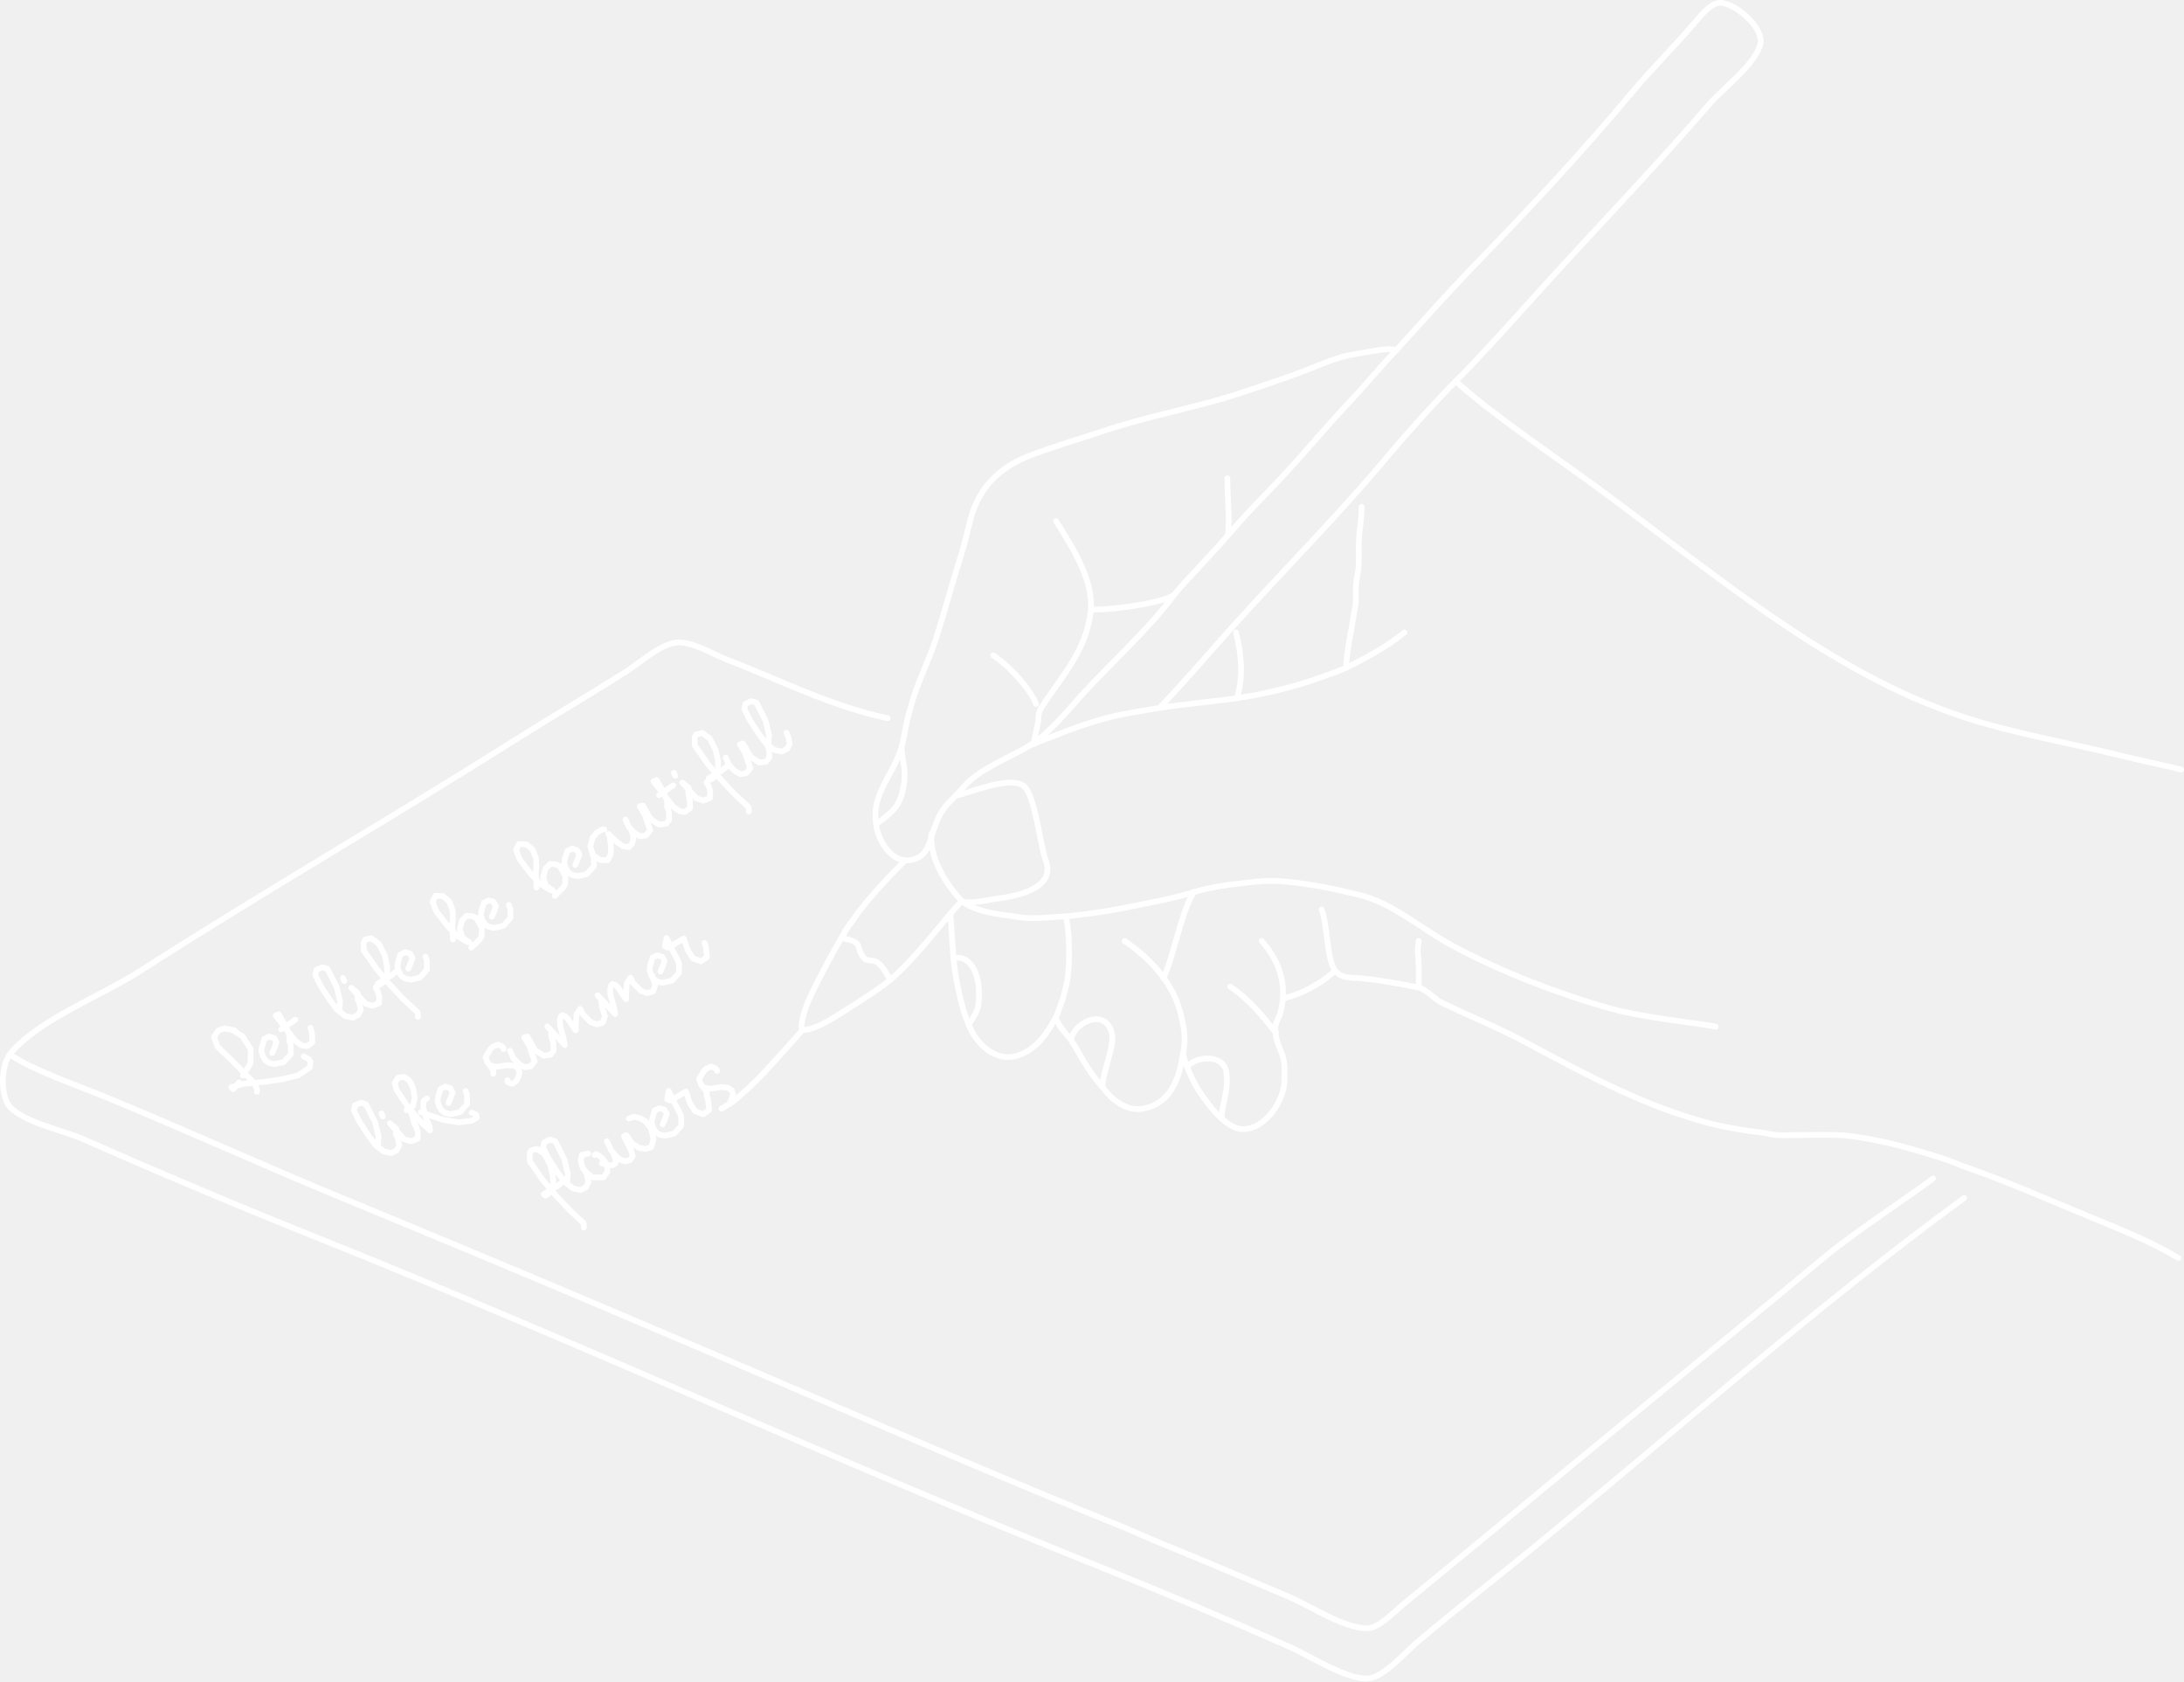
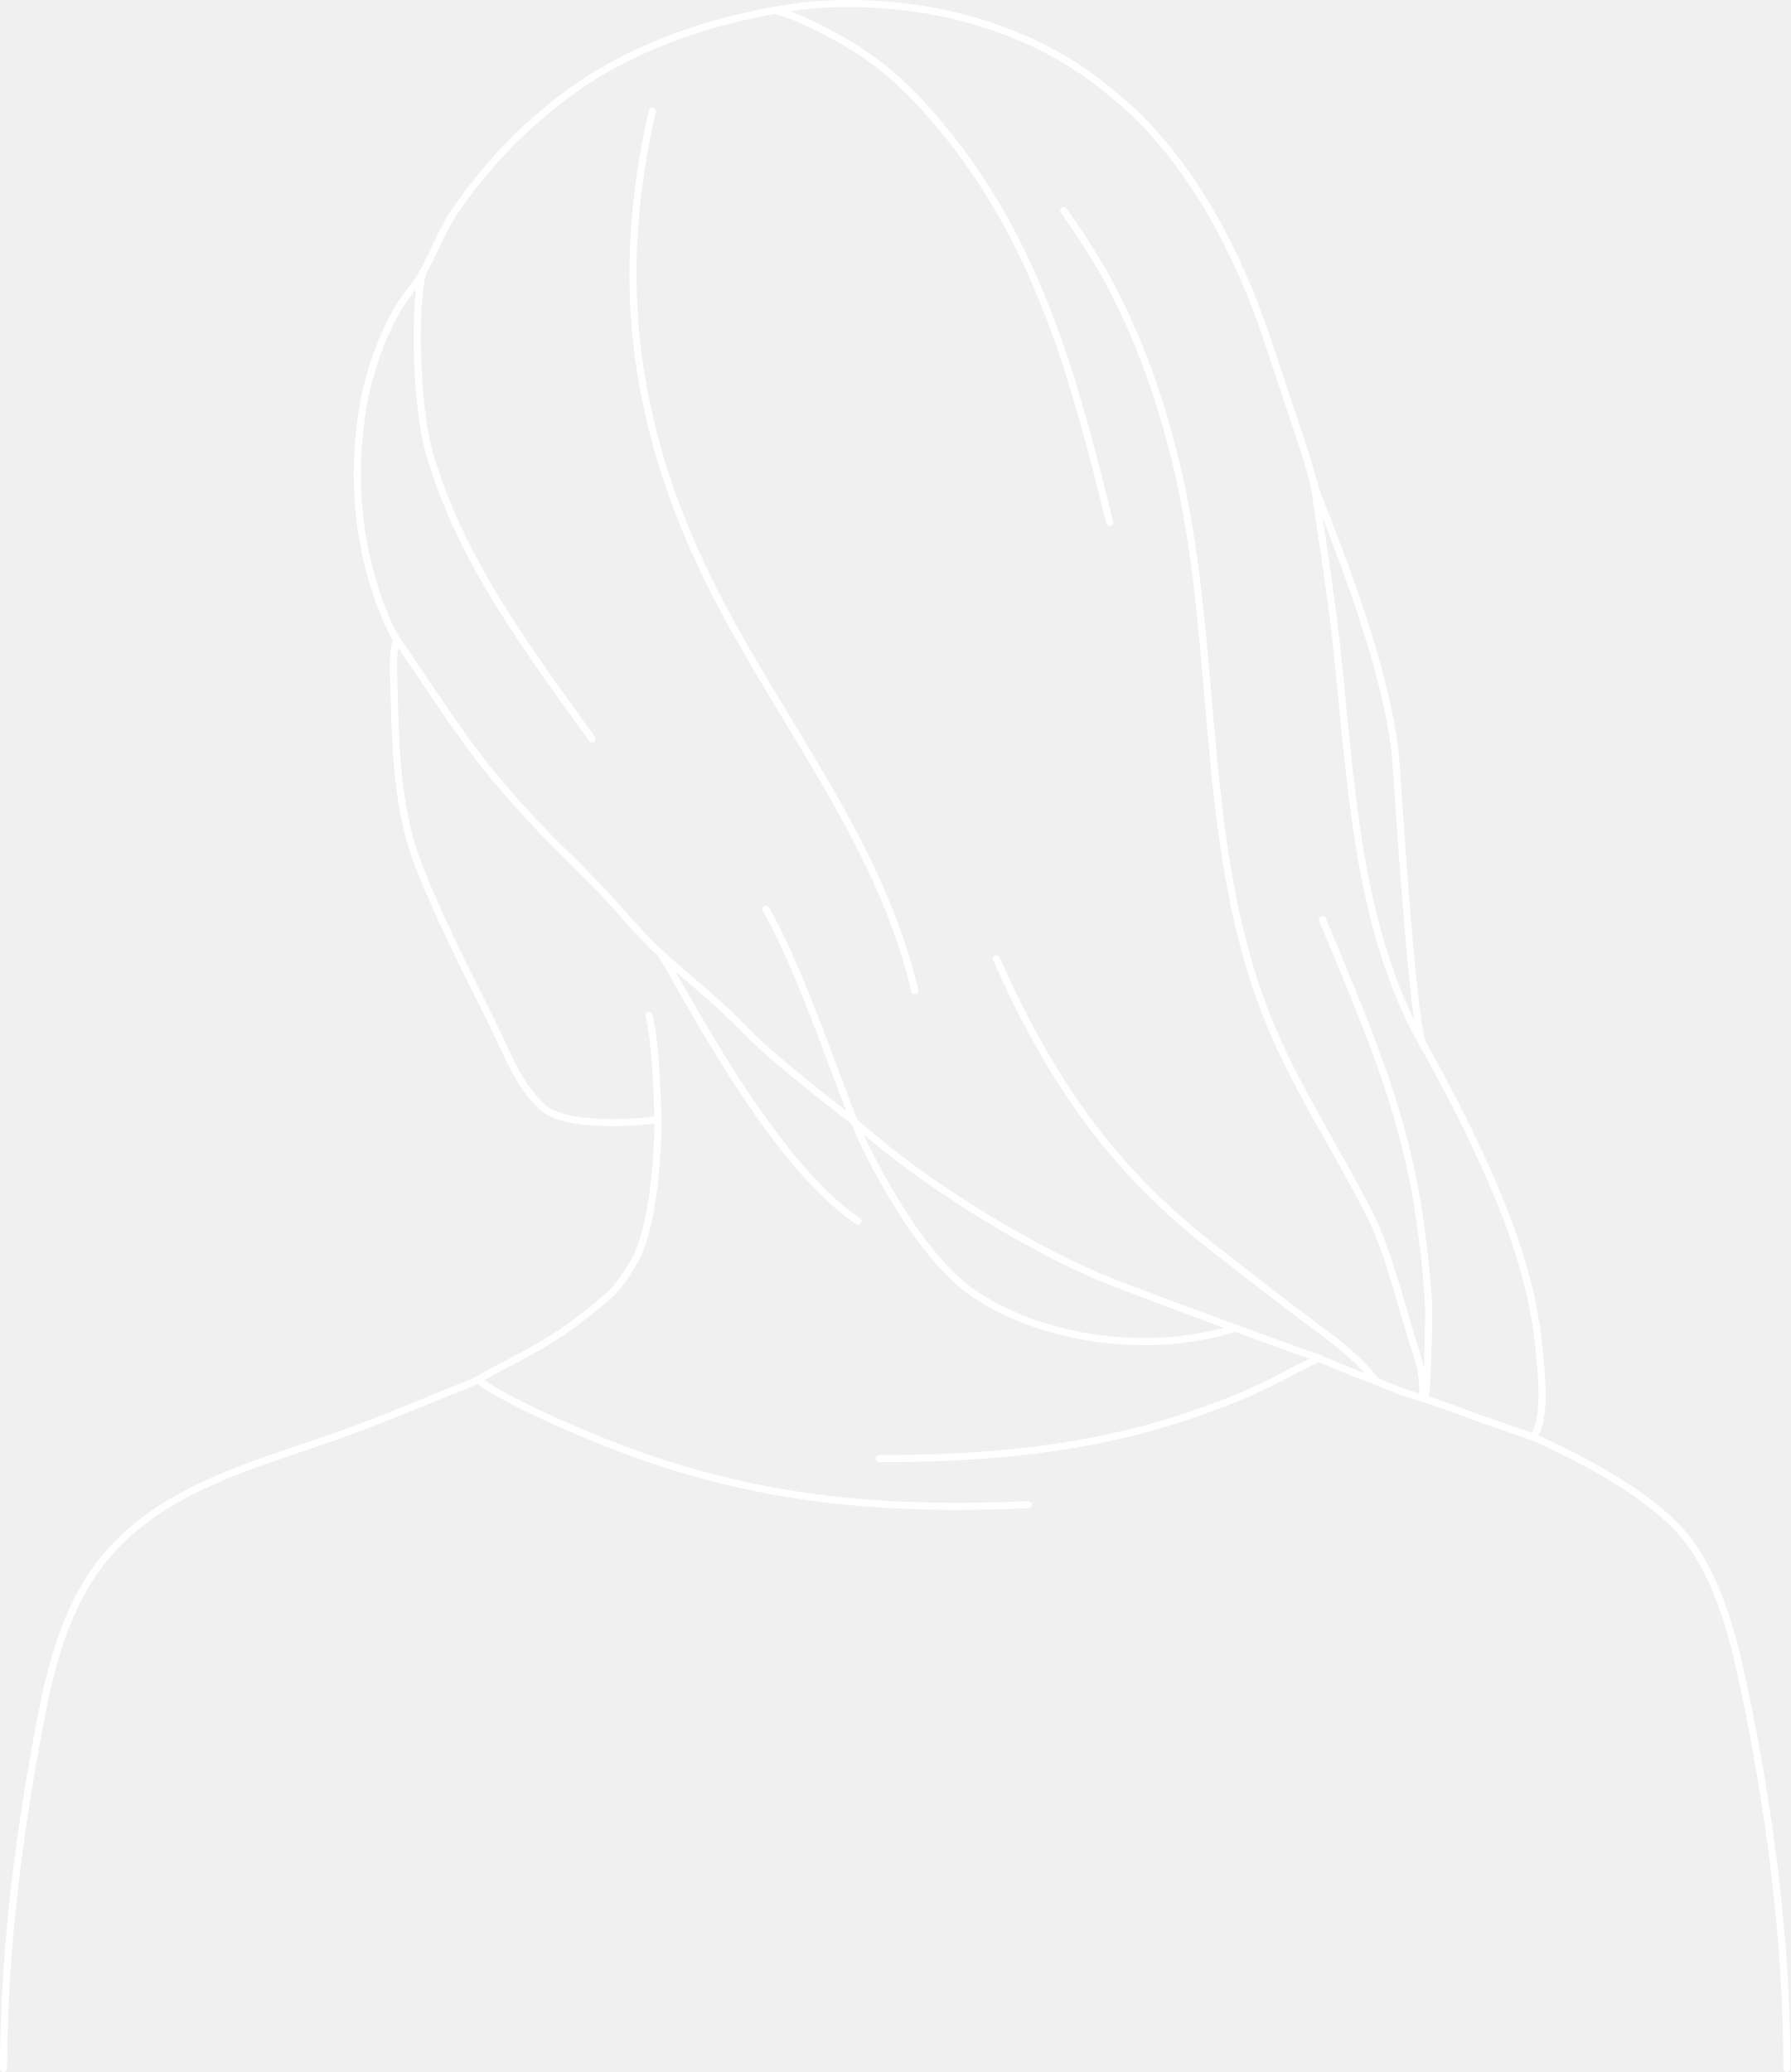
- <svg xmlns="http://www.w3.org/2000/svg" width="764.833" height="588.717" viewBox="0 0 764.833 588.717" version="1.1" id="svg1" xml:space="preserve">
+ <svg xmlns="http://www.w3.org/2000/svg" width="505" height="584.395" viewBox="0 0 505 584.395" version="1.1" id="svg1" xml:space="preserve">
  <defs id="defs1" />
-   <g id="layer1" transform="translate(-577.1672,-247.5464)">
-     <path style="fill:none;stroke:#ffffff;stroke-width:2;stroke-linecap:round;stroke-linejoin:round;stroke-dasharray:none;stroke-opacity:1" d="m 1040,566 c 2.068,5.292 1.799,17.545 4.722,21.389 2.289,3.009 6.271,2.381 9.278,2.694 7.637,0.796 13.306,1.933 20,3.25 2.49,0.49 5.41,3.985 8,5.25 9.606,4.692 19.549,8.591 29,13.667 21.685,11.646 43.02,23.144 66,28.889 5.054,1.263 12.013,2.402 17,2.944 2.132,0.232 2.886,0.623 5,0.833 1.898,0.189 3.307,0.083 5,0.083 3.681,0 15.242,-0.291 19,0.083 11.733,1.168 22.916,4.402 34,7.917 3.384,1.073 5.665,2.16 9,3.333 14.961,5.264 29.824,11.826 44,17.667 9.472,3.903 20.861,8.432 30,14" id="path1153" />
-     <path style="fill:none;stroke:#ffffff;stroke-width:2;stroke-linecap:round;stroke-linejoin:round;stroke-dasharray:none;stroke-opacity:1" d="m 939.238,507.437 c -3.716,3.263 -15.563,7.525 -22.155,13.202 -1.659,1.429 -2.395,2.443 -4.167,4.361 -2.125,2.301 -3.788,3.654 -5.444,6 -1.846,2.615 -2.595,5.224 -3.639,8 -1.124,2.987 -1.62,8.801 -8.049,9.743 -6.235,0.914 -11.058,-6.497 -11.824,-12.576" id="path1152" />
-     <path style="fill:none;stroke:#ffffff;stroke-width:2;stroke-linecap:round;stroke-linejoin:round;stroke-dasharray:none;stroke-opacity:1" d="m 1265,667 c -52.418,38.323 -101.705,82.291 -152,123.389 -12.96,10.59 -26.201,20.883 -39,31.667 -4.365,3.678 -11.35,11.918 -17,13.056 -6.901,1.39 -21.574,-8.02 -28,-10.861 -23.149,-10.235 -45.289,-19.56 -69,-29.056 -91.707,-36.725 -178.993,-77.155 -271,-114 -27.71,-11.097 -55.16,-22.636 -83,-34.944 -6.706,-2.965 -24.227,-6.514 -26.667,-13.278 -2.242,-6.215 -1.03,-13.683 1.778,-16.944 10.048,-11.669 31.444,-19.74 44.889,-28.361 43.167,-27.679 87.653,-53.301 131,-80.694 12.903,-8.154 26.098,-15.846 39,-24 5.091,-3.217 12.303,-9.825 18,-10.444 5.42,-0.59 13.217,4.256 18,6.083 17.509,6.688 36.593,16.393 56,20.389" id="path1151" />
-     <path style="fill:none;stroke:#ffffff;stroke-width:2;stroke-linecap:round;stroke-linejoin:round;stroke-dasharray:none;stroke-opacity:1" d="m 581,617 c 7.482,5.156 23.995,10.877 34,15 27.475,11.321 54.527,23.68 82,35 60.032,24.736 118.271,49.45 178,75.167 30.219,13.011 64.238,27.457 94,39.444 3.883,1.564 10.539,4.582 15,6.389 14.914,6.041 29.912,12.454 44,18.389 8.203,3.456 19.613,11.278 28,11.278 3.837,0 8.768,-5.196 12,-7.889 11.279,-9.399 22.708,-18.616 34,-28 37.879,-31.478 76.163,-62.47 114,-94 10.164,-8.47 30.604,-21.909 38.144,-27.618" id="path1150" />
-     <path style="fill:none;stroke:#ffffff;stroke-width:2;stroke-linecap:round;stroke-linejoin:round;stroke-dasharray:none;stroke-opacity:1" d="m 916.355,606.253 c 2.577,6.562 9.493,13.701 17.645,10.72 6.408,-2.344 9.941,-7.599 13.129,-13.669" id="path1149" />
-     <path style="fill:none;stroke:#ffffff;stroke-width:2;stroke-linecap:round;stroke-linejoin:round;stroke-dasharray:none;stroke-opacity:1" d="m 1008,593 c 6.88,4.683 11.212,10.165 15.898,16.066" id="path1148" />
-     <path style="fill:none;stroke:#ffffff;stroke-width:2;stroke-linecap:round;stroke-linejoin:round;stroke-dasharray:none;stroke-opacity:1" d="m 1044,588 c -4.421,4.198 -12.121,7.995 -17,9" id="path1147" />
-     <path style="fill:none;stroke:#ffffff;stroke-width:2;stroke-linecap:round;stroke-linejoin:round;stroke-dasharray:none;stroke-opacity:1" d="m 1019,577 c 6.486,7.281 9.028,15.815 6.583,25 -0.587,2.206 -1.907,3.702 -1.806,6 0.286,6.493 3.207,7.355 3.222,14 0.01,3.056 0.146,5.208 -0.695,8 -1.833,6.091 -7.124,12.474 -13.306,12.889 -5.577,0.374 -11.611,-6.771 -16.126,-13.665 -2.475,-3.779 -5.185,-10.743 -5.421,-12.948" id="path1146" />
-     <path style="fill:none;stroke:#ffffff;stroke-width:2;stroke-linecap:round;stroke-linejoin:round;stroke-dasharray:none;stroke-opacity:1" d="m 992.937,620.984 c 3.294,-3.817 12.607,-4.252 13.635,1.73 C 1007.671,629.116 1005,633.91 1005,639" id="path1145" />
-     <path style="fill:none;stroke:#ffffff;stroke-width:2;stroke-linecap:round;stroke-linejoin:round;stroke-dasharray:none;stroke-opacity:1" d="m 876.016,569.603 c -3.69,4.202 -13.625,23.426 -15.766,28.397 -1.739,4.038 -2.971,9.345 -2.125,9.907" id="path1144" />
-     <path style="fill:none;stroke:#ffffff;stroke-width:2;stroke-linecap:round;stroke-linejoin:round;stroke-dasharray:none;stroke-opacity:1" d="m 909.995,567.302 1.061,15.754 C 917.054,581.614 920,588.779 920,595 c 0,6.115 -0.417,6.33 -3.659,11.309 -2.075,-4.832 -4.529,-15.187 -5.284,-23.042" id="path1143" />
-     <path style="fill:none;stroke:#ffffff;stroke-width:2;stroke-linecap:round;stroke-linejoin:round;stroke-dasharray:none;stroke-opacity:1" d="m 995.561,559.755 c -4.073,4.161 -7.805,24.52 -11.01,30.255" id="path1142" />
-     <path style="fill:none;stroke:#ffffff;stroke-width:2;stroke-linecap:round;stroke-linejoin:round;stroke-dasharray:none;stroke-opacity:1" d="m 950.286,568.437 c 5.179,-0.635 11.601,-1.212 20.714,-3.048 10.299,-2.074 15.888,-2.952 25,-5.694 4.275,-1.286 10.955,-2.366 15,-2.778 3.805,-0.388 8.602,-1.201 14,-0.889 6.944,0.402 17.345,2.215 25,4.111 2.249,0.557 3.679,0.793 6,1.556 10.539,3.464 19.64,11.492 30,17.056 17.101,9.184 37.315,16.908 55,21.861 11.915,3.337 28.933,4.864 37,6.389" id="path1141" />
-     <path style="fill:none;stroke:#ffffff;stroke-width:2;stroke-linecap:round;stroke-linejoin:round;stroke-dasharray:none;stroke-opacity:1" d="m 1074,577 c -0.688,4.963 -0.151,3.082 0,9 0.052,2.016 0,4.533 0,6" id="path1140" />
-     <path style="fill:none;stroke:#ffffff;stroke-width:2;stroke-linecap:round;stroke-linejoin:round;stroke-dasharray:none;stroke-opacity:1" d="m 894.25,548.687 c -3.771,3.786 -12.962,13.072 -17.68,20.029 -1.246,1.838 -5.056,6.157 -3.943,7.348 0.466,0.499 2.503,0.133 4.548,1.773 1.065,0.854 0.502,2.991 2.751,5.363 0.844,0.89 3.192,0.322 4.648,1.418 2.222,1.672 3.63,5.003 4.379,5.907" id="path1139" />
-     <path style="fill:none;stroke:#ffffff;stroke-width:2;stroke-linecap:round;stroke-linejoin:round;stroke-dasharray:none;stroke-opacity:1" d="M 903.365,539.397 C 902.436,549.004 910.182,559.166 914,563 c -6.198,6.304 -17.456,22.07 -27,29.139 -5.088,3.769 -13.404,9.015 -18.95,12.379 -3.69,2.238 -8.708,4.306 -9.952,3.345" id="path1138" />
-     <path style="fill:none;stroke:#ffffff;stroke-width:2;stroke-linecap:round;stroke-linejoin:round;stroke-dasharray:none;stroke-opacity:1" d="m 911.825,526.111 c 3.417,-0.359 18.686,-7.215 23.841,-3.389 3.859,2.864 5.864,20.852 7.472,25.278 0.638,1.754 1.064,3.133 0.75,5 -1.099,6.532 -12.105,8.474 -16.889,9.083 -2.127,0.271 -2.887,0.518 -5,0.861 -1.85,0.301 -6.396,0.879 -7.889,0.183 4.155,3.073 9.626,4.159 15.889,4.956 4.077,0.519 4.851,1.06 10,0.917 3.031,-0.084 8.533,-0.501 10.302,-0.619 0.787,1.702 1.902,11.663 0.84,20.826 -0.737,6.367 -3.454,12.464 -4.194,14.654 0.413,2.443 4.086,6.127 5.361,8 2.149,3.158 3.287,5.638 5.524,9.139 1.906,2.984 3.166,4.576 5.222,7 1.71,2.016 2.873,3.637 5.028,5.139 2.955,2.059 5.67,3.09 8.917,2.639 8.39,-1.165 12.559,-8.01 14.129,-17.524 0.43,-2.604 0.953,-4.026 0.871,-7.253 -0.073,-2.887 -0.33,-3.786 -1,-7 -2.353,-11.295 -9.988,-20.185 -20,-27" id="path1137" />
-     <path style="fill:none;stroke:#ffffff;stroke-width:2;stroke-linecap:round;stroke-linejoin:round;stroke-dasharray:none;stroke-opacity:1" d="m 952.327,611.291 c 0.969,-5.492 11.52,-11.138 14.146,-2.291 1.334,4.496 -3.202,13.699 -3.202,18.954" id="path1136" />
-     <path style="fill:none;stroke:#ffffff;stroke-width:2;stroke-linecap:round;stroke-linejoin:round;stroke-dasharray:none;stroke-opacity:1" d="m 892.99,509.699 c -0.019,4.525 1.671,6.461 0.684,12.638 -1.267,7.93 -4.152,9.537 -9.666,13.782 -1.795,-10.418 5.573,-16.608 8.687,-26.341 1.185,-3.705 1.468,-7.891 2.611,-11.778 0.74,-2.517 1.164,-4.408 2.028,-7 1.032,-3.095 1.892,-5.094 3.056,-8 1.526,-3.81 3.309,-7.894 4.611,-12 3.34,-10.532 5.956,-20.33 9,-30 1.19,-3.779 2.016,-7.854 3.139,-12 2.735,-10.1 9.344,-17.375 19.861,-21.611 7.56,-3.045 19.373,-6.513 28,-9.389 13.647,-4.549 30.523,-7.757 44,-12 4.372,-1.376 9.552,-3.153 14,-4.667 3.975,-1.353 6.632,-2.276 11,-3.944 7.069,-2.7 11.291,-4.895 18.083,-5.902 3.249,-0.481 11.957,-2.505 14.031,-1.309 7.641,-8.394 17.522,-19.413 25.886,-28.178 19.326,-19.878 38.835,-40.728 56.611,-62 6.898,-8.255 14.59,-15.846 21.611,-24 2.173,-2.524 5.682,-7.015 8.778,-7.417 5.139,-0.666 16.094,8.54 14.639,14.417 -1.774,7.162 -13.09,15.459 -17.861,21 -19.961,23.181 -41.387,45.262 -61.861,68 -8.063,8.954 -19.447,21.53 -26.917,29 10.501,9.971 35.429,26.934 49,36.861 40.457,29.594 81.6,65.335 129,80.806 17.776,5.802 36.036,8.775 55,13.472 6.517,1.614 17.736,3.97 21,4.861" id="path1135" />
-     <path style="fill:none;stroke:#ffffff;stroke-width:2;stroke-linecap:round;stroke-linejoin:round;stroke-dasharray:none;stroke-opacity:1" d="m 937.421,508.77 c 6.117,-2.602 17.145,-6.999 25.579,-9.381 7.305,-2.063 15.983,-3.191 22.253,-4.326" id="path1134" />
-     <path style="fill:none;stroke:#ffffff;stroke-width:2;stroke-linecap:round;stroke-linejoin:round;stroke-dasharray:none;stroke-opacity:1" d="m 1048.812,481.292 c -2.56,1.166 -9.977,3.763 -12.812,4.708 -6.7,2.233 -18.748,5.209 -25.688,5.938" id="path1133" />
-     <path style="fill:none;stroke:#ffffff;stroke-width:2;stroke-linecap:round;stroke-linejoin:round;stroke-dasharray:none;stroke-opacity:1" d="m 925,477 c 6.414,4.366 13.017,11.978 15,17" id="path1132" />
-     <path style="fill:none;stroke:#ffffff;stroke-width:2;stroke-linecap:round;stroke-linejoin:round;stroke-dasharray:none;stroke-opacity:1" d="m 1010,469 c 2.04,8.179 2.549,15.199 0.389,23.042 l -25.373,3.038" id="path1131" />
-     <path style="fill:none;stroke:#ffffff;stroke-width:2;stroke-linecap:round;stroke-linejoin:round;stroke-dasharray:none;stroke-opacity:1" d="m 1007.282,434.807 c -4.668,5.757 -14.175,15.082 -19.211,21.327" id="path1130" />
-     <path style="fill:none;stroke:#ffffff;stroke-width:2;stroke-linecap:round;stroke-linejoin:round;stroke-dasharray:none;stroke-opacity:1" d="m 947,430 c 5.705,9.174 13.466,20.936 12.083,32 -1.737,13.9 -10.247,22.356 -17.389,33.611 -1.172,1.847 -0.692,3.535 -1.111,5.389 -0.602,2.662 -1.045,4.98 -1.345,6.437 3.572,-2.043 9.305,-8.002 13.984,-13.437 9.911,-11.509 26.03,-25.754 34.998,-38.022 C 983.596,458.766 967.51,461 960,461" id="path1129" />
-     <path style="fill:none;stroke:#ffffff;stroke-width:2;stroke-linecap:round;stroke-linejoin:round;stroke-dasharray:none;stroke-opacity:1" d="m 1054,425 c 0,5.889 -0.985,7.505 -1,14 -0.01,2.563 0.065,3.663 0,6 -0.075,2.687 -0.645,4.27 -0.917,7 -0.278,2.796 0.024,3.662 -0.111,6 -0.121,2.092 -0.466,3.086 -0.75,5 -0.953,6.434 -2.498,12.424 -2.597,18.312 5.678,-2.719 13.338,-6.724 20.375,-12.312" id="path1128" />
-     <path style="fill:none;stroke:#ffffff;stroke-width:2;stroke-linecap:round;stroke-linejoin:round;stroke-dasharray:none;stroke-opacity:1" d="m 1087.221,380.763 c -6.716,6.716 -16.908,17.951 -23.832,26.237 -17.355,20.769 -37.019,40.489 -54.785,60.219 -7.277,8.081 -11.748,13.614 -25.276,28.117" id="path1127" />
-     <path style="fill:none;stroke:#ffffff;stroke-width:2;stroke-linecap:round;stroke-linejoin:round;stroke-dasharray:none;stroke-opacity:1" d="m 1066.182,370.132 c -3.994,4.011 -11.202,12.611 -16.154,17.868 -10.19,10.816 -19.576,22.426 -30.028,33 -5.59,5.656 -10.237,11.039 -12.781,13.859 C 1007.806,429.031 1007,422.108 1007,415" id="path1" />
-     <g style="fill:none;stroke:#000000;stroke-linecap:round;stroke-linejoin:round" id="g1079">
-       <g transform="translate(558.614,376.888)" id="g1078">
-         <path id="path1078" style="stroke:#ffffff;stroke-width:2;stroke-linecap:round;stroke-linejoin:round;stroke-dasharray:none;stroke-opacity:1" d="m 266.035,254.346 0.006,-1.211 -0.706,-1.124 -1.249,-1.604 -0.721,-1.896 1.758,-2.971 0.913,-0.815 1.589,-0.63 1.131,0.399 0.803,0.638 0.107,0.502 m -4.245,5.862 1.746,0.373 3.804,-0.584 2.422,0.202 1.36,0.818 0.517,1.582 -0.596,1.821 -0.534,1.116 -0.784,0.731 -1.158,0.737 -0.977,0.534 c 0,0 3.459,-1.982 4.337,-2.71 1.936,-1.604 6.659,-5.605 11.569,-10.971 6.628,-7.242 12.504,-13.886 12.504,-13.886 m -43.059,28.951 -1.498,-2.763 -2.342,-4.796 -0.528,2.883 0.798,0.428 0.602,-0.054 5.172,-3.1 1.37,4.085 1.851,2.864 2.828,1.051 2.07,-1.511 -0.36,-3.454 -0.514,-1.491 m -15.42,10.021 0.841,-1.977 0.603,-1.723 -0.853,-1.495 -1.684,-0.518 -1.697,0.839 -0.882,2.996 -0.136,1.327 0.55,1.789 0.819,1.373 1.398,0.937 1.918,0.376 3.164,-0.731 2.488,-2.772 -0.032,-1.322 -0.015,-1.876 -0.499,-1.394 m -25.511,10.029 1.553,3.261 2.154,2.463 1.395,0.935 1.484,0.422 1.598,-0.544 0.859,-1.314 -0.59,-2.193 -1.577,-3.069 -0.883,-1.689 0.836,-0.412 1.869,2.781 2.534,1.656 2.389,0.421 1.918,-0.632 0.817,-2.853 -0.959,-3.775 -2.003,-2.557 -1.75,-0.938 -2.191,-0.523 -1.758,0.629 m -14.223,12.297 -2.219,0.382 -0.411,2.03 0.661,2.501 1.323,1.736 2.217,1.657 3.808,-0.013 1.301,-1.923 -0.019,-2.441 -1.804,-2.361 -0.936,-0.769 -1.167,-0.626 -0.487,0.302 m 2.509,2.917 2.16,0.684 1.673,-0.022 0.953,-0.704 -0.005,-1.218 -0.626,-2.203 m -16.33,10.372 0.257,-3.319 -1.22,-5.03 -2.199,-4.352 -1.01,-1.965 -1.776,-0.567 -2.046,0.949 -0.418,1.821 1.924,3.848 3.151,4.862 2.58,3.441 2.902,2.209 2.567,0.535 1.888,-0.947 0.881,-1.778 -0.484,-2.483 -0.668,-1.396 m -0.458,19.737 -0.066,-1.521 -5.176,-4.832 -5.205,-5.595 -4.191,-5.034 -2.518,-3.693 -1.762,-2.457 -0.092,-2.747 0.53,-1.109 2.137,-0.544 2.599,1.868 2.138,4.141 0.802,3.869 0.047,2.101 0.054,1.422 -0.576,1.351 -2.078,1.608 -0.685,-0.462 4.698,-2.806 2.145,-1.756 m 40,-77.609 -1.498,-2.763 -2.342,-4.796 -0.528,2.883 0.798,0.428 0.602,-0.054 5.172,-3.1 1.37,4.085 1.851,2.864 2.828,1.051 2.07,-1.511 -0.36,-3.454 -0.514,-1.491 m -15.42,10.021 0.841,-1.977 0.603,-1.723 -0.853,-1.495 -1.684,-0.518 -1.697,0.839 -0.882,2.996 -0.136,1.327 0.55,1.789 0.819,1.373 1.398,0.937 1.918,0.376 3.164,-0.731 2.488,-2.772 -0.032,-1.322 -0.015,-1.876 -0.499,-1.394 m -26.502,16.43 -0.192,-2.437 -1.298,-1.538 6.158,6.569 -0.465,-2.396 -1.231,-4.491 -0.058,-1.988 0.346,-1.208 0.472,-0.399 1.039,0.35 0.833,0.832 2.871,4.149 0.119,-3.198 0.153,-2.438 1.274,-1.926 0.806,1.737 2.955,2.978 2.074,0.727 2.093,-0.627 0.735,-2.245 -1.08,-3.366 m -35.22,21.835 -0.192,-2.437 -1.298,-1.538 6.158,6.569 -0.465,-2.396 -1.231,-4.491 -0.058,-1.988 0.346,-1.208 0.472,-0.399 1.039,0.35 0.833,0.832 2.871,4.149 0.119,-3.198 0.153,-2.438 1.274,-1.926 0.806,1.737 2.955,2.978 2.074,0.727 2.093,-0.627 0.735,-2.245 -1.08,-3.366 m -32.147,15.457 1.13,2.566 1.996,2.099 1.956,1.141 2.08,-0.285 1.489,-1.818 -0.924,-2.458 -0.968,-2.95 -1.808,-2.926 1.102,-0.328 2.675,4.696 1.808,1.236 1.274,0.772 2.329,-0.322 1.112,-1.36 -0.069,-2.765 -0.652,-1.832 m -20.424,12.662 0.006,-1.211 -0.706,-1.124 -1.249,-1.604 -0.721,-1.896 1.758,-2.971 0.913,-0.815 1.589,-0.63 1.131,0.399 0.803,0.638 0.107,0.502 m -4.245,5.862 1.746,0.373 3.804,-0.584 2.422,0.202 1.36,0.818 0.517,1.582 -0.596,1.821 -0.534,1.116 -1.359,0.952 -0.628,-0.058 -1.065,-0.571 -0.095,-0.608 m -20.622,7.978 0.841,-1.977 0.603,-1.723 -0.853,-1.495 -1.684,-0.518 -1.697,0.839 -0.882,2.996 -0.136,1.327 0.55,1.789 0.819,1.373 1.398,0.937 1.918,0.376 3.164,-0.731 2.488,-2.772 -0.032,-1.322 -0.015,-1.876 -0.499,-1.394 m -18.014,11.168 -0.503,-2.138 -0.915,-2.45 m -1.227,0.086 2.192,-1.359 0.687,-2.982 -0.679,-3.626 -1.148,-2.306 -1.811,-1.327 -2.111,0.173 -1.274,1.926 0.656,2.398 1.961,3.009 1.731,2.618 5.083,5.901 2.911,2.682 -0.128,-1.376 -1.414,-3.362 -0.818,-3.433 0.137,-2.18 1.19,-0.844 m -2.176,4.792 7.496,2.626 5.81,0.981 4.601,-0.616 1.692,-1.049 -0.116,-0.922 -0.506,-0.361 -1.148,-0.527 m -26.559,7.623 0.15,-1.974 -2.258,-1.866 4.952,5.552 2.422,0.738 2.339,-0.892 0.079,-2.285 -0.525,-1.794 -0.786,-1.43 m -11.406,-3.33 0.436,1.079 m -1.718,10.366 0.257,-3.319 -1.22,-5.03 -2.199,-4.352 -1.01,-1.965 -1.776,-0.567 -2.046,0.949 -0.418,1.821 1.924,3.848 3.151,4.862 2.58,3.441 2.902,2.209 2.567,0.535 1.888,-0.947 0.881,-1.778 -0.484,-2.483 -0.668,-1.396 m 130.41,-136.411 0.257,-3.319 -1.22,-5.03 -2.199,-4.352 -1.01,-1.965 -1.776,-0.567 -2.046,0.949 -0.418,1.821 1.924,3.848 3.151,4.862 2.58,3.441 2.902,2.209 2.567,0.535 1.888,-0.947 0.881,-1.778 -0.484,-2.483 -0.668,-1.396 m -21.249,8.701 1.13,2.566 1.996,2.099 1.956,1.141 2.08,-0.285 1.489,-1.818 -0.924,-2.458 -0.968,-2.95 -1.808,-2.926 1.102,-0.328 2.675,4.696 1.808,1.236 1.274,0.772 2.329,-0.322 1.112,-1.36 -0.069,-2.765 -0.652,-1.832 m -6.434,23.442 -0.066,-1.521 -5.176,-4.832 -5.205,-5.595 -4.191,-5.034 -2.518,-3.693 -1.762,-2.457 -0.092,-2.747 0.53,-1.109 2.137,-0.544 2.599,1.868 2.138,4.141 0.802,3.869 0.047,2.101 0.054,1.422 -0.576,1.351 -2.078,1.608 -0.685,-0.462 4.698,-2.806 2.145,-1.756 m -13.996,9.884 0.15,-1.974 -2.258,-1.866 4.952,5.552 2.422,0.738 2.339,-0.892 0.079,-2.285 -0.525,-1.794 -0.786,-1.43 m -11.406,-3.33 0.436,1.079 m -2.838,10.812 0.034,-1.476 -0.249,-1.159 -0.885,-2.15 -1.812,-3.136 -0.755,-1.413 -1.087,0.425 6.787,8.785 2.203,1.648 2,0.325 1.822,-1.356 -0.085,-2.844 -0.549,-2.251 m -10.248,0.567 4.937,-3.416 m -16.656,11.994 1.13,2.566 1.996,2.099 1.956,1.141 2.08,-0.285 1.489,-1.818 -0.924,-2.458 -0.968,-2.95 -1.808,-2.926 1.102,-0.328 2.675,4.696 1.808,1.236 1.274,0.772 2.329,-0.322 1.112,-1.36 -0.069,-2.765 -0.652,-1.832 m -12.668,7.853 0.591,1.444 0.326,1.687 -0.471,1.971 -1.152,1.161 -2.072,-0.281 -2.118,-1.491 -3.001,-2.825 0.465,0.812 0.419,3.219 -0.025,3.15 -1.101,2.025 -2.58,-0.076 -2.537,-1.547 -0.944,-3.213 0.759,-2.955 1.335,-1.715 2.103,-1.304 0.707,0.023 m -10.175,12.449 0.841,-1.977 0.603,-1.723 -0.853,-1.495 -1.684,-0.518 -1.697,0.839 -0.882,2.996 -0.136,1.327 0.55,1.789 0.819,1.373 1.398,0.937 1.918,0.376 3.164,-0.731 2.488,-2.772 -0.032,-1.322 -0.015,-1.876 -0.499,-1.394 m -19.552,12.121 -0.1,-2.387 -0.159,-2.599 0.195,-2.89 -0.123,-2.408 -1.182,-3.065 -2.23,-1.848 -2.571,-0.074 -0.998,2.074 1.279,3.325 3.796,4.924 3.287,3.536 3.738,2.283 0.818,0.16 -2.483,-1.705 -0.916,-2.911 0.79,-3.045 1.596,-1.664 1.962,0.133 1.453,0.661 1.067,1.788 0.883,1.689 -0.085,2.86 -0.709,1.221 -2.914,2.813 m -22.057,7.304 0.841,-1.977 0.603,-1.723 -0.853,-1.495 -1.684,-0.518 -1.697,0.839 -0.882,2.996 -0.136,1.327 0.55,1.789 0.819,1.373 1.398,0.937 1.918,0.376 3.164,-0.731 2.488,-2.772 -0.032,-1.322 -0.015,-1.876 -0.499,-1.394 m -19.553,12.122 -0.1,-2.387 -0.159,-2.599 0.195,-2.89 -0.123,-2.408 -1.182,-3.065 -2.23,-1.848 -2.571,-0.074 -0.998,2.074 1.279,3.325 3.796,4.924 3.287,3.536 3.738,2.283 0.818,0.16 -2.483,-1.705 -0.916,-2.911 0.79,-3.045 1.596,-1.664 1.962,0.133 1.453,0.661 1.067,1.788 0.883,1.689 -0.085,2.86 -0.709,1.221 -2.914,2.813 m -22.057,7.304 0.841,-1.977 0.603,-1.723 -0.853,-1.495 -1.684,-0.518 -1.697,0.839 -0.882,2.996 -0.136,1.327 0.55,1.789 0.819,1.373 1.398,0.937 1.918,0.376 3.164,-0.731 2.488,-2.772 -0.032,-1.322 -0.015,-1.876 -0.499,-1.394 m -2.638,21.089 -0.066,-1.521 -5.176,-4.832 -5.205,-5.595 -4.191,-5.034 -2.518,-3.693 -1.762,-2.457 -0.092,-2.747 0.53,-1.109 2.137,-0.544 2.599,1.868 2.138,4.141 0.802,3.869 0.047,2.101 0.054,1.422 -0.576,1.351 -2.078,1.608 -0.685,-0.462 4.698,-2.806 2.145,-1.756 m -13.996,9.884 0.15,-1.974 -2.258,-1.866 4.952,5.552 2.422,0.738 2.339,-0.892 0.079,-2.285 -0.525,-1.794 -0.786,-1.43 m -11.406,-3.33 0.436,1.079 m -1.718,10.366 0.257,-3.319 -1.22,-5.03 -2.199,-4.352 -1.01,-1.965 -1.776,-0.567 -2.046,0.949 -0.418,1.821 1.924,3.848 3.151,4.862 2.58,3.441 2.902,2.209 2.567,0.535 1.888,-0.947 0.881,-1.778 -0.484,-2.483 -0.668,-1.396 m -23.835,14.776 0.034,-1.476 -0.249,-1.159 -0.885,-2.15 -1.812,-3.136 -0.755,-1.413 -1.087,0.425 6.787,8.785 2.203,1.648 2,0.325 1.822,-1.356 -0.085,-2.844 -0.549,-2.251 m -10.248,0.567 4.937,-3.416 m -8.083,11.613 0.841,-1.977 0.603,-1.723 -0.853,-1.495 -1.684,-0.518 -1.697,0.839 -0.882,2.996 -0.136,1.327 0.55,1.789 0.819,1.373 1.398,0.937 1.918,0.376 3.164,-0.731 2.488,-2.772 -0.032,-1.322 -0.015,-1.876 -0.499,-1.394 m -16.251,12.098 0.231,-0.143 2.436,-4.208 0.061,-4.83 -2.798,-4.406 -3.115,-2.115 m 0.179,-0.111 -3.369,-0.68 -2.276,0.736 -1.485,2.376 1.213,3.259 4.438,4.277 6.134,6.165 2.004,2.112 0.96,1.641 0.363,1.114 -0.088,0.516 m -6.276,-3.277 -2.025,2.374 -0.644,-0.719 4.236,-1.171 7.859,-0.737 5.725,-0.873 5.637,-1.365 4.006,-2.803 0.204,-1.937 -0.465,-0.812 -1.867,-1.09" />
-       </g>
-     </g>
+   <g id="layer1" transform="translate(-820.365,-267.6522)">
+     <path style="fill:none;stroke:#ffffff;stroke-width:2;stroke-linecap:round;stroke-linejoin:round;stroke-dasharray:none;stroke-opacity:1" d="m 1252.741,672.919 c 3.405,1.589 33.379,14.441 44.487,30.16 9.45,13.373 13.136,30.96 16.337,46.969 6.589,32.949 10.8,67.417 10.8,101" id="path16" />
+     <path style="fill:none;stroke:#ffffff;stroke-width:2;stroke-linecap:round;stroke-linejoin:round;stroke-dasharray:none;stroke-opacity:1" d="m 955.365,657.048 c 9.822,6.993 33.924,17.201 48,21.997 36.187,12.33 69.331,14.62 107,13.003" id="path15" />
+     <path style="fill:none;stroke:#ffffff;stroke-width:2;stroke-linecap:round;stroke-linejoin:round;stroke-dasharray:none;stroke-opacity:1" d="m 1005.886,583.369 c 0.182,7.845 -1.03,31.444 -7.136,40.921 -1.658,2.573 -3.322,5.469 -5.478,7.588 -2.668,2.622 -4.741,4.202 -7.907,6.72 -6.856,5.454 -14.046,9.673 -22,13.698 -2.855,1.445 -5.264,2.942 -8,4.405 -2.622,1.402 -5.164,2.21 -8,3.361 -11.804,4.792 -23.89,9.857 -36,13.983 -20.096,6.847 -41.5,13.051 -56.961,28.093 -12.917,12.567 -18.359,29.512 -21.84,46.911 -6.569,32.836 -11.196,68.521 -11.2,102" id="path14" />
+     <path style="fill:none;stroke:#ffffff;stroke-width:2;stroke-linecap:round;stroke-linejoin:round;stroke-dasharray:none;stroke-opacity:1" d="m 1101.365,538.048 c 14.601,32.785 31.309,58.001 60,80.626 10.1,7.965 24.876,19.358 32.75,25.123 7.138,5.226 12.635,10.775 14.371,13.575" id="path13" />
+     <path style="fill:none;stroke:#ffffff;stroke-width:2;stroke-linecap:round;stroke-linejoin:round;stroke-dasharray:none;stroke-opacity:1" d="m 1190.935,403.884 c 1.01,6.973 4.876,31.482 6.452,46.195 3.955,36.918 5.5,79.09 24.353,112.219" id="path12" />
+     <path style="fill:none;stroke:#ffffff;stroke-width:2;stroke-linecap:round;stroke-linejoin:round;stroke-dasharray:none;stroke-opacity:1" d="m 939.608,344.518 c -2.59,8.682 -1.923,37.691 1.757,50.53 8.796,30.687 27.739,55.578 46,81" id="path11" />
+     <path style="fill:none;stroke:#ffffff;stroke-width:2;stroke-linecap:round;stroke-linejoin:round;stroke-dasharray:none;stroke-opacity:1" d="m 1120.365,327.048 c 4.4,6.144 10.035,14.82 13.742,22 8.525,16.514 14.461,33.905 18.607,52 11.822,51.586 5.466,107.562 26.523,157 7.841,18.41 18.948,35.133 27.881,53 5.375,11.315 8.319,24.523 12.181,36.438 1.93,6.27 2.391,7.689 2.41,14.562" id="path10" />
+     <path style="fill:none;stroke:#ffffff;stroke-width:2;stroke-linecap:round;stroke-linejoin:round;stroke-dasharray:none;stroke-opacity:1" d="m 1038.553,270.548 c 5.332,0.931 15.545,6.057 22.812,10.566 10.54,6.539 18.796,15.165 26.6,24.934 25.785,32.28 35.709,69.666 45.4,109" id="path9" />
+     <path style="fill:none;stroke:#ffffff;stroke-width:2;stroke-linecap:round;stroke-linejoin:round;stroke-dasharray:none;stroke-opacity:1" d="m 1003.365,554.048 c 1.813,6.076 2.483,23.333 2.521,29.357 -5.313,0.937 -26.177,2.417 -32.505,-3.462 -7.059,-6.558 -10.015,-15.338 -14.263,-23.895 -7.369,-14.843 -14.968,-29.518 -20.941,-45 -6.474,-16.781 -6.297,-36.335 -6.81,-54 -0.12,-4.142 0.224,-6.556 0.828,-9.148 -2.249,-3.491 -4.695,-9.744 -6.314,-14.954 -5.14,-16.543 -5.983,-33.631 -3.08,-50.898 1.514,-9.01 5.55,-20.544 10.183,-27.996 1.968,-3.167 3.25,-4.299 5.289,-7.289 3.04,-4.458 6.55,-13.806 9.842,-18.714 9.601,-14.313 21.98,-26.957 36.251,-36.656 11.778,-8.004 27.001,-14.3 41,-17.88 7.578,-1.938 15.317,-3.452 23,-4.37 29.456,-2.521 60.807,4.614 84,23.521 3.514,2.865 6.729,5.492 9.714,8.555 17.811,18.273 28.972,41.337 36.955,65.83 2.165,6.642 5.55,16.654 7.664,23 1.54,4.624 3.194,10.092 4.517,15 1.024,3.798 21.046,49.686 22.921,78.232 2.222,33.826 5.318,74.77 7.572,78.955 1.407,2.252 8.526,15.424 12.554,23.75 9.504,19.644 18.138,40.127 20.177,62.062 0.595,6.396 2.295,19.723 -1.677,24.92 -3.002,-1.121 -13.639,-4.689 -17.398,-6.112 -4.839,-1.833 -9.526,-3.468 -14,-4.959 -4.855,-1.22 -9.405,-3.209 -14,-5.139 -2.167,-0.894 -3.805,-1.276 -6,-2.235 -3.098,-1.352 -7.293,-2.895 -9,-3.779 -3.117,1.547 -6.445,3.028 -10,4.991 -8.049,4.443 -18.173,8.33 -27,11.309 -28.322,9.557 -57.344,12.004 -87,12.004" id="path8" />
+     <path style="fill:none;stroke:#ffffff;stroke-width:2;stroke-linecap:round;stroke-linejoin:round;stroke-dasharray:none;stroke-opacity:1" d="m 1061.396,584.079 c 3.155,8.418 17.817,37.403 32.969,47.929 13.893,9.652 31.933,14.038 49,14.038 9.616,0 18.503,-1.648 25.25,-3.748" id="path7" />
+     <path style="fill:none;stroke:#ffffff;stroke-width:2;stroke-linecap:round;stroke-linejoin:round;stroke-dasharray:none;stroke-opacity:1" d="m 1061.365,584.048 c 2.738,2.39 4.97,4.276 8,6.739 15.743,12.797 41.176,28.588 61,36.977 8.115,3.434 53.948,20.303 61.97,22.938" id="path6" />
+     <path style="fill:none;stroke:#ffffff;stroke-width:2;stroke-linecap:round;stroke-linejoin:round;stroke-dasharray:none;stroke-opacity:1" d="m 1006.457,536.36 c 4.126,5.225 30.336,58.766 55.908,75.688" id="path5" />
+     <path style="fill:none;stroke:#ffffff;stroke-width:2;stroke-linecap:round;stroke-linejoin:round;stroke-dasharray:none;stroke-opacity:1" d="m 1193.365,527.048 c 10.769,25.9 21.913,51.13 26.586,79 1.335,7.962 3.47,24.921 3.381,31.998 -0.047,3.705 -0.248,22.274 -1.186,24.033" id="path4" />
+     <path style="fill:none;stroke:#ffffff;stroke-width:2;stroke-linecap:round;stroke-linejoin:round;stroke-dasharray:none;stroke-opacity:1" d="m 1036.365,524.048 c 9.479,16.241 20.356,49.12 25.016,60.016" id="path3" />
+     <path style="fill:none;stroke:#ffffff;stroke-width:2;stroke-linecap:round;stroke-linejoin:round;stroke-dasharray:none;stroke-opacity:1" d="m 932.187,447.935 c 5.011,7.039 18.142,27.682 27.769,39.112 4.829,5.733 10.358,11.941 15.41,17 4.771,4.778 7.77,7.654 12.985,13 6.102,6.255 11.913,13.678 18.44,19.64 4.675,4.27 11.422,9.868 16.575,14.53 2.832,2.563 5.276,5.135 8,7.826 9.555,9.44 26.417,22.121 30.011,25.001" id="path2" />
+     <path style="fill:none;stroke:#ffffff;stroke-width:2;stroke-linecap:round;stroke-linejoin:round;stroke-dasharray:none;stroke-opacity:1" d="m 1004.365,299.048 c -10.743,46.437 -5.681,87.753 15.258,131 18.841,38.912 48.818,74.107 58.742,117" id="path1" />
  </g>
</svg>
